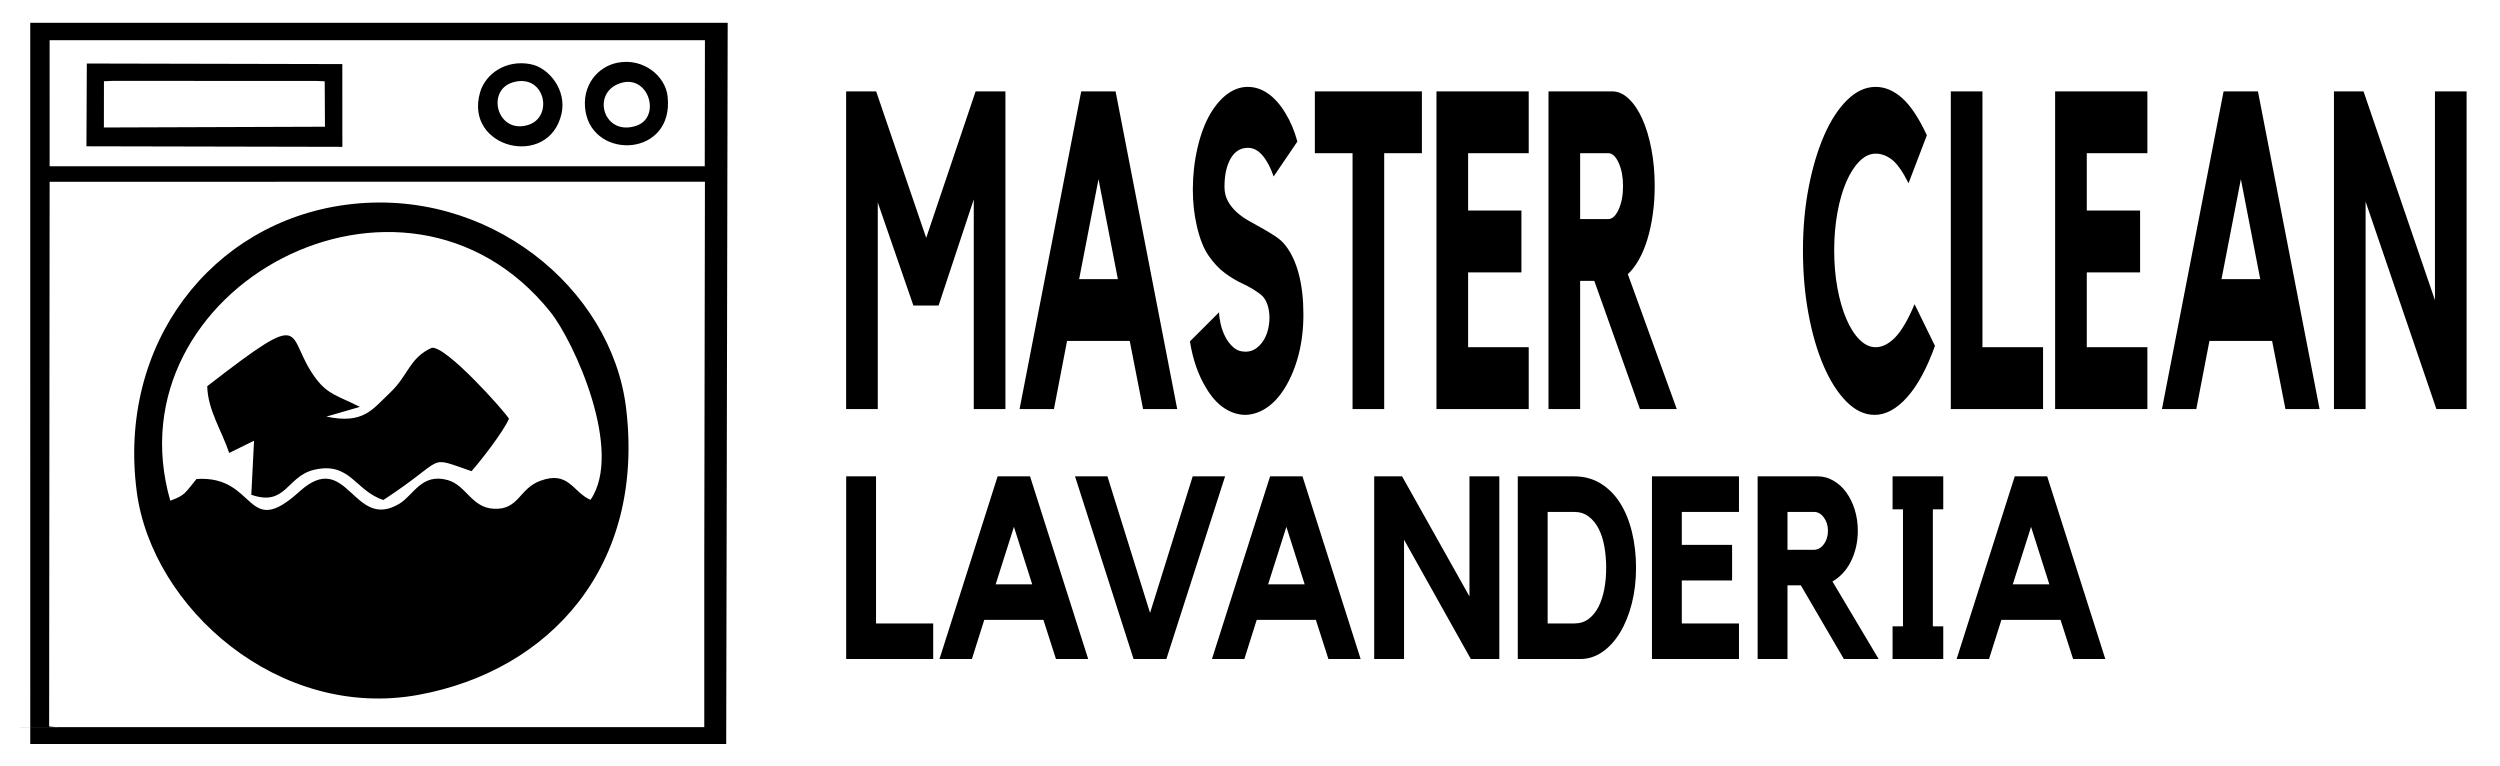
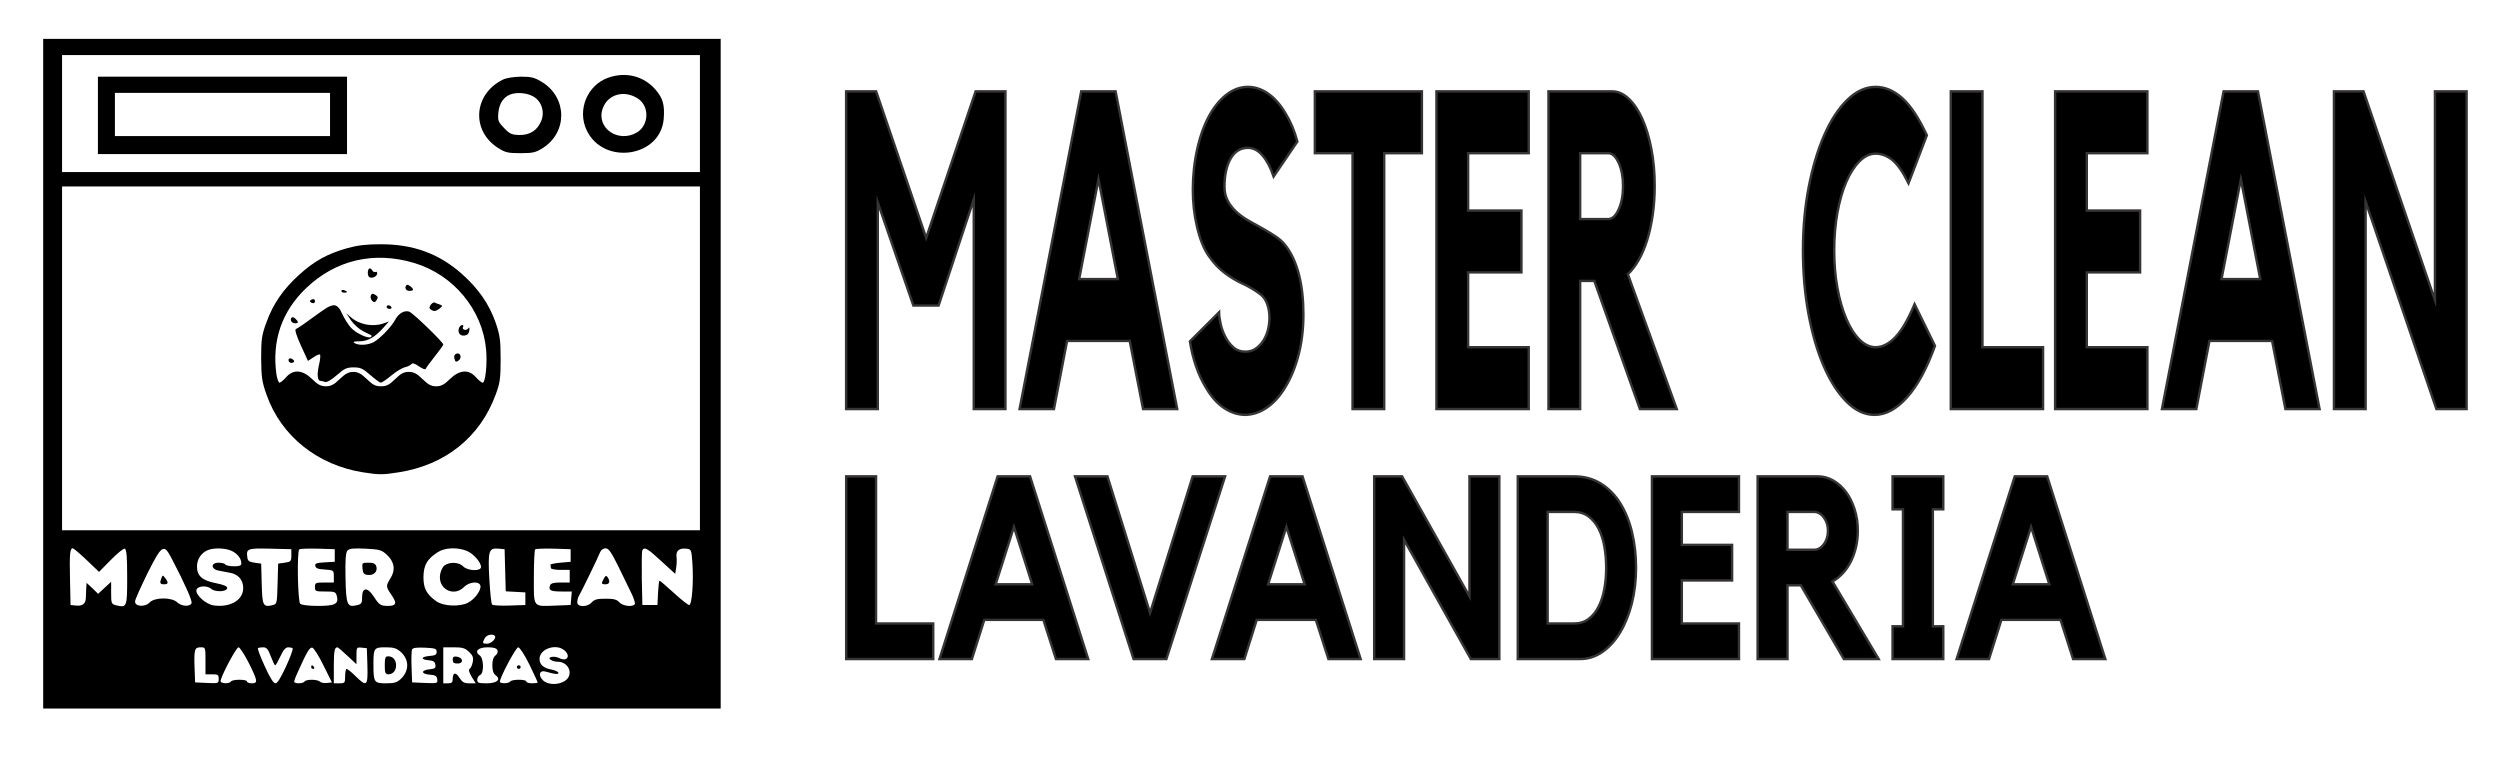
<svg xmlns="http://www.w3.org/2000/svg" xml:space="preserve" width="2421px" height="741px" version="1.1" shape-rendering="geometricPrecision" text-rendering="geometricPrecision" image-rendering="optimizeQuality" fill-rule="evenodd" clip-rule="evenodd" viewBox="0 0 2421 740.92">
  <g id="Capa_x0020_1">
-     <path d="M496.68 79.69c31.02,-9.12 39.96,33.57 14.69,41.31 -29.93,9.15 -41.01,-33.57 -14.69,-41.31zm47.12 30.29c5.09,-22.83 -12.1,-44.27 -29.64,-47.81 -23.9,-4.83 -44.03,9.09 -49.27,27.26 -15.74,54.56 66.92,74.35 78.91,20.55zm54.22 -28.44c29.39,-12.79 43.4,31.62 18.31,40.16 -30.87,10.5 -43.4,-29.24 -18.31,-40.16zm-30.98 26.31c7.86,47.5 85.86,44.05 79.48,-14.5 -2.19,-20.03 -23.6,-37.35 -48.16,-32.73 -19.81,3.73 -35.4,22.56 -31.32,47.23zm-466.38 -29.2l8.11 -0.37 197.93 0.06 7.75 0.36 0.24 43.98 -214.09 0.74 0.06 -44.77zm-16.95 62.98l247.83 0.53 -0.04 -80.14 -247.43 -0.55 -0.36 80.16zm116.98 232.32c0.49,23.2 14.19,43.25 21.26,64.65l24.07 -11.88 -2.66 52.37c33.54,11.74 34.29,-17.78 60.46,-24.09 35.45,-8.55 40.02,20.43 67.47,29.13 63.1,-41.15 40.41,-43.15 85.34,-27.88 9.28,-10.52 30.65,-37.94 36.27,-50.79 -4.71,-7.77 -60.62,-70.38 -74.68,-68.72 -21.63,9.52 -22.84,26.98 -40.58,43.6 -16.88,15.81 -25.31,30.72 -61.61,23.05l32.49 -9.41c-20.68,-10.51 -30.7,-11.64 -42.51,-27.3 -31.54,-41.86 -3.38,-71.63 -105.32,7.27zm-35.79 110.9c-59.11,-206.05 226.27,-359.36 367.98,-182.93 23.21,28.9 71.32,135.07 38.95,182.11 -17.41,-7.69 -21,-28.65 -48.69,-18.43 -20.55,7.58 -20.59,28.2 -44.84,27.05 -21.81,-1.03 -26.69,-22.75 -44.77,-27.8 -25.27,-7.05 -32.99,14.63 -46.79,22.93 -45,27.07 -50.01,-54.18 -96.78,-11.77 -52.62,47.72 -40.78,-16.11 -99.64,-12.19 -11.28,13.41 -10.27,15.44 -25.42,21.03zm170.2 -286.61c-130.32,17.25 -221.52,134.85 -202.66,277.96 14.84,112.61 137.7,221.56 273.03,196.61 127.16,-23.45 219.25,-124.58 200.85,-277.57 -13.99,-116.32 -133.9,-215.17 -271.22,-197zm-287.04 -22.25l634.59 -0.02 -0.63 366.05 0 162.08 -2.87 0 -681.05 0 57.45 0.13 -7.97 -0.77 0.48 -527.47zm-0.02 -137.09l18.17 0 612.94 0 3.5 0 -0.17 122.07 -634.42 0 -0.02 -122.07zm-18.74 681.52l19.88 0 647 0 7.08 0 1.43 -698.39 -675.4 0 0.01 698.39z" />
-     <path id="Master_x0020_Clean" fill-rule="nonzero" d="M944.78 88.44l28.87 0 0 307.64 -30.65 0 0 -203.07 -34.08 102.84 -24.4 0 -34.48 -99.8 0 200.03 -30.65 0 0 -307.64 29.07 0 48.46 141.89 47.86 -141.89zm135.55 0l59.68 307.64 -33.07 0 -12.9 -65.95 -60.7 0 -12.7 65.95 -33.28 0 59.69 -307.64 33.28 0zm2.21 181.81l-18.75 -96.76 -18.75 96.76 37.5 0zm162.33 -32.55c5.65,7.23 9.95,16.49 12.91,27.77 2.96,11.29 4.44,24.3 4.44,39.06 0,13.88 -1.55,26.83 -4.64,38.83 -3.09,12.01 -7.46,22.64 -13.11,31.89 -5.11,8.39 -10.92,14.83 -17.44,19.31 -6.52,4.49 -13.41,6.87 -20.67,7.16 -7.26,0 -14.18,-2.17 -20.77,-6.51 -6.59,-4.34 -12.44,-10.84 -17.54,-19.52 -7.67,-12.44 -12.91,-27.49 -15.73,-45.13l28.23 -28.2c0,2.89 0.47,6.5 1.41,10.84 0.94,4.34 2.42,8.54 4.44,12.59 2.01,4.05 4.63,7.52 7.86,10.41 3.23,2.89 7.19,4.34 11.9,4.34 3.76,0 7.09,-1.01 9.98,-3.04 2.89,-2.02 5.31,-4.55 7.26,-7.59 1.95,-3.04 3.43,-6.51 4.44,-10.41 1,-3.91 1.51,-7.89 1.51,-11.94 0,-4.62 -0.71,-8.97 -2.12,-13.02 -1.41,-4.04 -3.6,-7.23 -6.55,-9.54 -5.38,-4.05 -11.06,-7.45 -17.04,-10.2 -5.99,-2.74 -11.8,-6.22 -17.45,-10.41 -5.64,-4.2 -10.89,-9.76 -15.72,-16.71 -4.84,-6.94 -8.68,-16.63 -11.5,-29.07 -2.55,-10.99 -3.83,-22.71 -3.83,-35.15 0,-13.88 1.51,-27.33 4.54,-40.35 3.02,-13.02 7.16,-24.01 12.4,-32.98 4.97,-8.38 10.55,-14.82 16.74,-19.31 6.18,-4.48 12.7,-6.72 19.56,-6.72 6.85,0 13.41,2.17 19.66,6.51 6.25,4.34 11.86,10.7 16.83,19.09 4.85,7.81 8.68,16.92 11.5,27.34l-22.99 33.84c-2.82,-8.39 -6.35,-15.11 -10.59,-20.18 -4.23,-5.06 -8.97,-7.59 -14.21,-7.59 -7.26,0 -12.87,3.47 -16.84,10.41 -3.97,6.95 -5.95,16.06 -5.95,27.34 0,5.21 1.11,9.84 3.33,13.89 2.22,4.05 5.11,7.66 8.67,10.84 3.56,3.19 7.56,6.01 12,8.47 4.43,2.45 8.84,4.91 13.21,7.37 4.37,2.46 8.5,4.99 12.4,7.59 3.9,2.61 7.05,5.5 9.47,8.68zm28.44 -149.26l103.65 0 0 59.88 -36.5 0 0 247.76 -30.65 0 0 -247.76 -36.5 0 0 -59.88zm117.76 0l89.34 0 0 59.88 -58.68 0 0 55.54 51.62 0 0 59.88 -51.62 0 0 72.46 58.68 0 0 59.88 -89.34 0 0 -307.64zm211.34 91.55c0,9.84 -0.64,19.17 -1.92,27.99 -1.28,8.82 -3.06,16.92 -5.34,24.3 -2.29,7.38 -5.04,13.88 -8.27,19.53 -3.23,5.64 -6.72,10.19 -10.49,13.66l47.39 130.61 -35.69 0 -44.16 -124.1 -13.72 0 0 124.1 -30.65 0 0 -307.64 61.71 0c5.64,0 10.99,2.38 16.03,7.16 5.04,4.77 9.41,11.28 13.11,19.52 3.7,8.25 6.62,17.94 8.77,29.07 2.15,11.14 3.23,23.08 3.23,35.8zm-44.97 32.11c3.9,0 7.26,-3.11 10.08,-9.33 2.82,-6.22 4.23,-13.81 4.23,-22.78 0,-8.67 -1.41,-16.12 -4.23,-22.34 -2.82,-6.22 -6.18,-9.33 -10.08,-9.33l-27.23 0 0 63.78 27.23 0zm258.92 124.1c6.45,0 12.77,-3.18 18.96,-9.54 6.18,-6.37 12.43,-17.07 18.75,-32.12l19.76 40.36c-7.93,21.99 -16.97,38.62 -27.12,49.9 -10.15,11.28 -20.6,16.92 -31.36,16.92 -9.68,0 -18.75,-4.27 -27.22,-12.8 -8.47,-8.53 -15.83,-20.03 -22.08,-34.5 -6.25,-14.46 -11.16,-31.31 -14.72,-50.55 -3.57,-19.23 -5.35,-39.7 -5.35,-61.39 0,-21.7 1.85,-42.09 5.55,-61.19 3.7,-19.09 8.7,-35.87 15.02,-50.33 6.32,-14.46 13.78,-25.89 22.38,-34.28 8.61,-8.39 17.75,-12.58 27.43,-12.58 9.01,0 17.58,3.61 25.71,10.85 8.13,7.23 16.1,19.23 23.9,36.01l-17.75 46.43c-5.65,-11.28 -10.99,-18.88 -16.03,-22.78 -5.04,-3.91 -10.32,-5.86 -15.83,-5.86 -5.51,0 -10.72,2.46 -15.63,7.38 -4.91,4.92 -9.17,11.57 -12.8,19.96 -3.63,8.39 -6.49,18.29 -8.57,29.72 -2.09,11.43 -3.13,23.65 -3.13,36.67 0,13.01 1.04,25.16 3.13,36.45 2.08,11.28 4.94,21.18 8.57,29.72 3.63,8.53 7.89,15.26 12.8,20.17 4.91,4.92 10.12,7.38 15.63,7.38zm103.45 0l58.68 0 0 59.88 -89.33 0 0 -307.64 30.65 0 0 247.76zm70.37 -247.76l89.34 0 0 59.88 -58.68 0 0 55.54 51.62 0 0 59.88 -51.62 0 0 72.46 58.68 0 0 59.88 -89.34 0 0 -307.64zm196.41 0l59.69 307.64 -33.07 0 -12.9 -65.95 -60.7 0 -12.71 65.95 -33.27 0 59.69 -307.64 33.27 0zm2.22 181.81l-18.75 -96.76 -18.76 96.76 37.51 0zm169.19 -181.81l30.65 0 0 307.64 -29.24 0 -68.56 -200.9 0 200.9 -30.65 0 0 -307.64 28.63 0 69.17 202.2 0 -202.2z" />
-     <path fill-rule="nonzero" d="M848.35 603.73l55.36 0 0 34.43 -84.27 0 0 -176.9 28.91 0 0 142.47zm149.14 -142.47l56.31 176.9 -31.2 0 -12.17 -37.93 -57.26 0 -11.99 37.93 -31.38 0 56.3 -176.9 31.39 0zm2.09 104.54l-17.69 -55.64 -17.69 55.64 35.38 0zm155.42 -104.54l31.38 0 -56.87 176.9 -31.77 0 -56.69 -176.9 31.39 0 41.28 132.24 41.28 -132.24zm106.33 0l56.31 176.9 -31.2 0 -12.17 -37.93 -57.26 0 -11.98 37.93 -31.39 0 56.31 -176.9 31.38 0zm2.1 104.54l-17.69 -55.64 -17.7 55.64 35.39 0zm159.6 -104.54l28.91 0 0 176.9 -27.58 0 -64.68 -115.52 0 115.52 -28.91 0 0 -176.9 27.01 0 65.25 116.27 0 -116.27zm101.29 0c9.77,0 18.42,2.33 25.9,6.99 7.52,4.66 13.76,10.97 18.77,18.96 5.01,7.98 8.85,17.38 11.45,28.19 2.6,10.81 3.9,22.29 3.9,34.44 0,12.3 -1.37,23.82 -4.09,34.55 -2.73,10.73 -6.53,20.09 -11.35,28.07 -4.82,7.98 -10.53,14.26 -17.15,18.84 -6.6,4.57 -13.76,6.86 -21.53,6.86l-60.4 0 0 -176.9 54.5 0zm0.1 142.47c5.45,0 10.11,-1.46 13.98,-4.37 3.87,-2.91 7.07,-6.82 9.61,-11.81 2.53,-4.99 4.4,-10.73 5.61,-17.17 1.2,-6.49 1.8,-13.27 1.8,-20.42 0,-7.15 -0.57,-13.97 -1.71,-20.54 -1.14,-6.57 -2.98,-12.31 -5.51,-17.3 -2.54,-4.99 -5.77,-8.94 -9.71,-11.94 -3.93,-2.99 -8.62,-4.49 -14.07,-4.49l-25.68 0 0 108.04 25.68 0zm75.33 -142.47l84.27 0 0 34.43 -55.36 0 0 31.94 48.7 0 0 34.43 -48.7 0 0 41.67 55.36 0 0 34.43 -84.27 0 0 -176.9zm199.35 52.65c0,5.65 -0.6,11.02 -1.8,16.09 -1.21,5.07 -2.89,9.73 -5.05,13.97 -2.15,4.24 -4.75,7.98 -7.79,11.23 -3.05,3.24 -6.35,5.86 -9.9,7.86l44.71 75.1 -33.67 0 -41.66 -71.36 -12.94 0 0 71.36 -28.91 0 0 -176.9 58.21 0c5.32,0 10.37,1.37 15.12,4.12 4.76,2.74 8.88,6.48 12.37,11.22 3.48,4.74 6.24,10.32 8.27,16.72 2.03,6.41 3.04,13.27 3.04,20.59zm-42.42 18.46c3.68,0 6.85,-1.79 9.51,-5.37 2.67,-3.57 4,-7.94 4,-13.09 0,-4.99 -1.33,-9.28 -4,-12.85 -2.66,-3.58 -5.83,-5.37 -9.51,-5.37l-25.68 0 0 36.68 25.68 0zm125.17 -71.11l0 31.94 -10.08 0 0 113.27 10.08 0 0 31.69 -49.08 0 0 -31.69 10.08 0 0 -113.27 -10.08 0 0 -31.94 49.08 0zm100.63 0l56.31 176.9 -31.2 0 -12.17 -37.93 -57.26 0 -11.99 37.93 -31.38 0 56.3 -176.9 31.39 0zm2.09 104.54l-17.69 -55.64 -17.69 55.64 35.38 0z" />
+     <path id="Master_x0020_Clean" fill-rule="nonzero" stroke="#373435" stroke-width="2.36" stroke-miterlimit="22.926" d="M944.78 88.44l28.87 0 0 307.64 -30.65 0 0 -203.07 -34.08 102.84 -24.4 0 -34.48 -99.8 0 200.03 -30.65 0 0 -307.64 29.07 0 48.46 141.89 47.86 -141.89zm135.55 0l59.68 307.64 -33.07 0 -12.9 -65.95 -60.7 0 -12.7 65.95 -33.28 0 59.69 -307.64 33.28 0zm2.21 181.81l-18.75 -96.76 -18.75 96.76 37.5 0zm162.33 -32.55c5.65,7.23 9.95,16.49 12.91,27.77 2.96,11.29 4.44,24.3 4.44,39.06 0,13.88 -1.55,26.83 -4.64,38.83 -3.09,12.01 -7.46,22.64 -13.11,31.89 -5.11,8.39 -10.92,14.83 -17.44,19.31 -6.52,4.49 -13.41,6.87 -20.67,7.16 -7.26,0 -14.18,-2.17 -20.77,-6.51 -6.59,-4.34 -12.44,-10.84 -17.54,-19.52 -7.67,-12.44 -12.91,-27.49 -15.73,-45.13l28.23 -28.2c0,2.89 0.47,6.5 1.41,10.84 0.94,4.34 2.42,8.54 4.44,12.59 2.01,4.05 4.63,7.52 7.86,10.41 3.23,2.89 7.19,4.34 11.9,4.34 3.76,0 7.09,-1.01 9.98,-3.04 2.89,-2.02 5.31,-4.55 7.26,-7.59 1.95,-3.04 3.43,-6.51 4.44,-10.41 1,-3.91 1.51,-7.89 1.51,-11.94 0,-4.62 -0.71,-8.97 -2.12,-13.02 -1.41,-4.04 -3.6,-7.23 -6.55,-9.54 -5.38,-4.05 -11.06,-7.45 -17.04,-10.2 -5.99,-2.74 -11.8,-6.22 -17.45,-10.41 -5.64,-4.2 -10.89,-9.76 -15.72,-16.71 -4.84,-6.94 -8.68,-16.63 -11.5,-29.07 -2.55,-10.99 -3.83,-22.71 -3.83,-35.15 0,-13.88 1.51,-27.33 4.54,-40.35 3.02,-13.02 7.16,-24.01 12.4,-32.98 4.97,-8.38 10.55,-14.82 16.74,-19.31 6.18,-4.48 12.7,-6.72 19.56,-6.72 6.85,0 13.41,2.17 19.66,6.51 6.25,4.34 11.86,10.7 16.83,19.09 4.85,7.81 8.68,16.92 11.5,27.34l-22.99 33.84c-2.82,-8.39 -6.35,-15.11 -10.59,-20.18 -4.23,-5.06 -8.97,-7.59 -14.21,-7.59 -7.26,0 -12.87,3.47 -16.84,10.41 -3.97,6.95 -5.95,16.06 -5.95,27.34 0,5.21 1.11,9.84 3.33,13.89 2.22,4.05 5.11,7.66 8.67,10.84 3.56,3.19 7.56,6.01 12,8.47 4.43,2.45 8.84,4.91 13.21,7.37 4.37,2.46 8.5,4.99 12.4,7.59 3.9,2.61 7.05,5.5 9.47,8.68zm28.44 -149.26l103.65 0 0 59.88 -36.5 0 0 247.76 -30.65 0 0 -247.76 -36.5 0 0 -59.88zm117.76 0l89.34 0 0 59.88 -58.68 0 0 55.54 51.62 0 0 59.88 -51.62 0 0 72.46 58.68 0 0 59.88 -89.34 0 0 -307.64zm211.34 91.55c0,9.84 -0.64,19.17 -1.92,27.99 -1.28,8.82 -3.06,16.92 -5.34,24.3 -2.29,7.38 -5.04,13.88 -8.27,19.53 -3.23,5.64 -6.72,10.19 -10.49,13.66l47.39 130.61 -35.69 0 -44.16 -124.1 -13.72 0 0 124.1 -30.65 0 0 -307.64 61.71 0c5.64,0 10.99,2.38 16.03,7.16 5.04,4.77 9.41,11.28 13.11,19.52 3.7,8.25 6.62,17.94 8.77,29.07 2.15,11.14 3.23,23.08 3.23,35.8zm-44.97 32.11c3.9,0 7.26,-3.11 10.08,-9.33 2.82,-6.22 4.23,-13.81 4.23,-22.78 0,-8.67 -1.41,-16.12 -4.23,-22.34 -2.82,-6.22 -6.18,-9.33 -10.08,-9.33l-27.23 0 0 63.78 27.23 0zm258.92 124.1c6.45,0 12.77,-3.18 18.96,-9.54 6.18,-6.37 12.43,-17.07 18.75,-32.12l19.76 40.36c-7.93,21.99 -16.97,38.62 -27.12,49.9 -10.15,11.28 -20.6,16.92 -31.36,16.92 -9.68,0 -18.75,-4.27 -27.22,-12.8 -8.47,-8.53 -15.83,-20.03 -22.08,-34.5 -6.25,-14.46 -11.16,-31.31 -14.72,-50.55 -3.57,-19.23 -5.35,-39.7 -5.35,-61.39 0,-21.7 1.85,-42.09 5.55,-61.19 3.7,-19.09 8.7,-35.87 15.02,-50.33 6.32,-14.46 13.78,-25.89 22.38,-34.28 8.61,-8.39 17.75,-12.58 27.43,-12.58 9.01,0 17.58,3.61 25.71,10.85 8.13,7.23 16.1,19.23 23.9,36.01l-17.75 46.43c-5.65,-11.28 -10.99,-18.88 -16.03,-22.78 -5.04,-3.91 -10.32,-5.86 -15.83,-5.86 -5.51,0 -10.72,2.46 -15.63,7.38 -4.91,4.92 -9.17,11.57 -12.8,19.96 -3.63,8.39 -6.49,18.29 -8.57,29.72 -2.09,11.43 -3.13,23.65 -3.13,36.67 0,13.01 1.04,25.16 3.13,36.45 2.08,11.28 4.94,21.18 8.57,29.72 3.63,8.53 7.89,15.26 12.8,20.17 4.91,4.92 10.12,7.38 15.63,7.38zm103.45 0l58.68 0 0 59.88 -89.33 0 0 -307.64 30.65 0 0 247.76zm70.37 -247.76l89.34 0 0 59.88 -58.68 0 0 55.54 51.62 0 0 59.88 -51.62 0 0 72.46 58.68 0 0 59.88 -89.34 0 0 -307.64zm196.41 0l59.69 307.64 -33.07 0 -12.9 -65.95 -60.7 0 -12.71 65.95 -33.27 0 59.69 -307.64 33.27 0zm2.22 181.81l-18.75 -96.76 -18.76 96.76 37.51 0zm169.19 -181.81l30.65 0 0 307.64 -29.24 0 -68.56 -200.9 0 200.9 -30.65 0 0 -307.64 28.63 0 69.17 202.2 0 -202.2z" />
+     <path fill-rule="nonzero" stroke="#373435" stroke-width="2.36" stroke-miterlimit="22.926" d="M848.35 603.73l55.36 0 0 34.43 -84.27 0 0 -176.9 28.91 0 0 142.47zm149.14 -142.47l56.31 176.9 -31.2 0 -12.17 -37.93 -57.26 0 -11.99 37.93 -31.38 0 56.3 -176.9 31.39 0zm2.09 104.54l-17.69 -55.64 -17.69 55.64 35.38 0zm155.42 -104.54l31.38 0 -56.87 176.9 -31.77 0 -56.69 -176.9 31.39 0 41.28 132.24 41.28 -132.24zm106.33 0l56.31 176.9 -31.2 0 -12.17 -37.93 -57.26 0 -11.98 37.93 -31.39 0 56.31 -176.9 31.38 0zm2.1 104.54l-17.69 -55.64 -17.7 55.64 35.39 0zm159.6 -104.54l28.91 0 0 176.9 -27.58 0 -64.68 -115.52 0 115.52 -28.91 0 0 -176.9 27.01 0 65.25 116.27 0 -116.27zm101.29 0c9.77,0 18.42,2.33 25.9,6.99 7.52,4.66 13.76,10.97 18.77,18.96 5.01,7.98 8.85,17.38 11.45,28.19 2.6,10.81 3.9,22.29 3.9,34.44 0,12.3 -1.37,23.82 -4.09,34.55 -2.73,10.73 -6.53,20.09 -11.35,28.07 -4.82,7.98 -10.53,14.26 -17.15,18.84 -6.6,4.57 -13.76,6.86 -21.53,6.86l-60.4 0 0 -176.9 54.5 0zm0.1 142.47c5.45,0 10.11,-1.46 13.98,-4.37 3.87,-2.91 7.07,-6.82 9.61,-11.81 2.53,-4.99 4.4,-10.73 5.61,-17.17 1.2,-6.49 1.8,-13.27 1.8,-20.42 0,-7.15 -0.57,-13.97 -1.71,-20.54 -1.14,-6.57 -2.98,-12.31 -5.51,-17.3 -2.54,-4.99 -5.77,-8.94 -9.71,-11.94 -3.93,-2.99 -8.62,-4.49 -14.07,-4.49l-25.68 0 0 108.04 25.68 0zm75.33 -142.47l84.27 0 0 34.43 -55.36 0 0 31.94 48.7 0 0 34.43 -48.7 0 0 41.67 55.36 0 0 34.43 -84.27 0 0 -176.9zm199.35 52.65c0,5.65 -0.6,11.02 -1.8,16.09 -1.21,5.07 -2.89,9.73 -5.05,13.97 -2.15,4.24 -4.75,7.98 -7.79,11.23 -3.05,3.24 -6.35,5.86 -9.9,7.86l44.71 75.1 -33.67 0 -41.66 -71.36 -12.94 0 0 71.36 -28.91 0 0 -176.9 58.21 0c5.32,0 10.37,1.37 15.12,4.12 4.76,2.74 8.88,6.48 12.37,11.22 3.48,4.74 6.24,10.32 8.27,16.72 2.03,6.41 3.04,13.27 3.04,20.59zm-42.42 18.46c3.68,0 6.85,-1.79 9.51,-5.37 2.67,-3.57 4,-7.94 4,-13.09 0,-4.99 -1.33,-9.28 -4,-12.85 -2.66,-3.58 -5.83,-5.37 -9.51,-5.37l-25.68 0 0 36.68 25.68 0zm125.17 -71.11l0 31.94 -10.08 0 0 113.27 10.08 0 0 31.69 -49.08 0 0 -31.69 10.08 0 0 -113.27 -10.08 0 0 -31.94 49.08 0zm100.63 0l56.31 176.9 -31.2 0 -12.17 -37.93 -57.26 0 -11.99 37.93 -31.38 0 56.3 -176.9 31.39 0zm2.09 104.54l-17.69 -55.64 -17.69 55.64 35.38 0z" />
+     <g id="_2945911546336">
+       <path fill-rule="nonzero" d="M41.82 361.84l0 324.24 328.05 0 328.04 0 0 -324.24 0 -324.24 -328.04 0 -328.05 0 0 324.24zm635.99 -251.89l0 56.65 -308.86 0 -308.85 0 0 -56.65 0 -56.66 308.85 0 308.86 0 0 56.66zm0 237.07l0 166.48 -308.86 0 -308.85 0 0 -166.48 0 -166.47 308.85 0 308.86 0 0 166.47zm-593.95 195.25l12.06 11.5 11.33 -11.5c6.21,-6.45 12.43,-11.34 13.52,-10.99 1.83,0.7 2.38,7.67 2.38,27.72 0,29.29 -0.18,29.64 -11.15,27.02 -4.02,-1.04 -4.38,-1.92 -4.38,-11.85l0 -10.81 -6.22 5.75 -6.39 5.93 -5.49 -5.4 -5.66 -5.23 -0.37 5.4c-0.18,3.14 -0.36,7.32 -0.36,9.41 -0.19,5.41 -3.48,7.85 -9.51,7.15l-5.3 -0.52 -0.54 -25.28c-0.55,-24.75 0,-29.63 2.74,-29.63 0.73,0 6.76,5.05 13.34,11.33l0 0zm82.24 -1.75c13.52,25.98 20.28,41.32 19.37,43.58 -1.46,3.66 -9.69,3.14 -13.89,-0.87 -5.3,-5.05 -21.75,-4.88 -26.5,0 -4.75,5.06 -14.8,4.18 -14.26,-1.04 0.19,-2.1 5.85,-14.47 12.25,-27.55 13.71,-27.19 15.53,-28.41 23.03,-14.12l0 0zm58.48 -6.97c5.66,2.79 9.14,7.5 9.14,12.03 0,2.09 -1.83,2.79 -7.13,2.79 -4.02,0 -7.86,-0.87 -8.41,-1.75 -0.55,-1.04 -3.47,-1.74 -6.58,-1.74 -7.67,0 -7.49,6.28 0.19,7.67 3.1,0.52 8.04,1.57 10.96,2.09 8.04,1.4 12.79,6.98 12.79,14.82 0,11.68 -12.79,19.17 -28.87,16.73 -7.49,-1.21 -17.36,-10.11 -16.45,-14.81 0.73,-4.01 10.05,-4.88 14.26,-1.22 4.02,3.48 15.53,2.96 15.53,-0.87 0,-1.57 -3.47,-3.14 -10.78,-4.54 -13.34,-2.61 -18.46,-6.97 -18.46,-16.21 0,-7.15 4.2,-13.42 10.96,-16.04 6.04,-2.26 17.18,-1.74 22.85,1.05zm57.57 4.36c0,5.58 -0.55,6.1 -6.4,6.97l-6.4 0.87 -0.54 19.53c-0.55,19.17 -0.55,19.7 -4.94,20.74 -9.14,2.09 -9.87,0.52 -10.42,-20.57l-0.54 -19.7 -6.4 -0.87c-4.93,-0.7 -6.58,-1.74 -6.95,-4.88 -1.27,-8.72 -0.18,-9.24 21.94,-8.72l20.65 0.53 0 6.1 0 0zm42.03 0l0 6.1 -9.69 0.52c-8.04,0.52 -9.68,1.05 -9.13,3.49 0.36,2.27 2.74,3.14 9.32,3.48 8.4,0.53 8.59,0.7 8.59,6.63l0 5.93 -9.14 0c-8.59,0 -9.14,0.34 -9.14,4.35 0,4.19 0.55,4.36 10.05,4.36 9.14,0 10.05,0.35 11.15,4.36 2.01,7.67 -1.64,9.59 -18.28,9.59 -9.13,0 -15.9,-0.87 -17.18,-2.09 -2.37,-2.27 -3.28,-50.38 -0.91,-52.65 0.73,-0.7 8.77,-0.87 17.91,-0.7l16.45 0.53 0 6.1 0 0zm50.26 -0.87c7.49,6.79 8.77,14.81 3.83,22.66 -4.75,7.84 -4.75,8.19 0.92,16.56 5.48,7.84 4.57,10.46 -3.47,10.46 -7.31,0 -8.59,-1.05 -13.89,-9.24 -5.85,-9.07 -11.15,-8.89 -11.15,0.52 0,6.1 -0.55,6.98 -4.94,8.02 -9.5,2.27 -10.6,0 -11.14,-26.32 -0.37,-17.09 0.18,-24.58 1.82,-26.5 1.83,-2.09 5.49,-2.44 17.37,-1.92 13.7,0.7 15.71,1.22 20.65,5.76l0 0zm77.49 -3.66c6.39,2.61 13.88,10.98 13.88,15.68 0,4.36 -13.16,3.84 -17.36,-0.69 -3.84,-4.01 -12.97,-4.54 -17.91,-0.87 -1.83,1.22 -3.84,5.4 -4.38,9.06 -2.01,13.95 13.34,21.79 23.21,11.85 4.75,-4.88 14.07,-5.92 15.71,-1.74 1.65,4.01 -5.11,13.6 -12.06,17.08 -8.22,4.01 -23.76,3.32 -30.52,-1.56 -9.5,-6.8 -12.43,-12.38 -12.43,-23.36 0.19,-11.51 3.29,-17.26 13.71,-24.06 6.95,-4.53 18.82,-5.06 28.15,-1.39zm37.28 18.82l0.55 20.4 9.5 0.52 9.5 0.52 0 6.1 0 6.11 -15.35 0.52c-8.41,0.35 -16.08,-0.18 -16.81,-0.87 -0.92,-0.87 -2.01,-12.2 -2.75,-25.28 -1.46,-27.02 -0.54,-29.81 9.14,-28.94l5.67 0.53 0.55 20.39 0 0zm63.41 -14.29l0 6.1 -10.05 0.87c-5.48,0.52 -9.87,1.39 -9.5,2.09 0.18,0.87 0.36,2.09 0.36,3.14 0,0.87 4.21,1.74 9.14,1.74l9.14 0 0 6.1 0 6.11 -8.96 0c-6.39,0 -9.32,0.69 -10.05,2.78 -1.83,4.71 0.55,5.93 10.97,5.93l10.05 0 -0.55 6.45 -0.55 6.63 -13.7 0.52c-23.4,0.87 -21.93,2.79 -21.93,-27.37 0,-14.12 0.55,-26.32 1.28,-27.02 0.73,-0.7 8.77,-0.87 17.91,-0.7l16.44 0.53 0 6.1 0 0zm45.87 9.93c4.57,9.42 10.42,21.27 12.8,26.33 2.56,5.05 4.02,9.93 3.47,10.81 -2.01,3.13 -11.7,1.91 -14.99,-1.75 -2.56,-2.79 -5.48,-3.49 -13.34,-3.49 -7.86,0 -10.78,0.7 -13.34,3.49 -4.2,4.88 -14.07,4.88 -14.07,0 0,-1.92 0.73,-4.88 1.83,-6.62 2.19,-3.66 18.09,-36.26 20.28,-41.84 0.92,-2.27 3.11,-3.84 5.3,-3.84 2.93,0 5.48,3.66 12.06,16.91l0 0zm41.86 -4.53l13.52 12.38 0.91 -5.75c0.55,-3.32 0.73,-8.02 0.37,-10.64 -0.73,-5.92 2.56,-8.71 9.32,-8.02 4.93,0.53 5.12,0.87 6.03,13.6 1.28,18.48 -0.37,40.97 -3.11,40.97 -1.09,0 -7.86,-5.23 -14.98,-11.86 -7.13,-6.45 -13.16,-11.68 -13.71,-11.68 -0.55,0 -1.1,5.23 -1.46,11.68l-0.55 11.86 -7.31 0 -7.31 0 -0.55 -25.28c-0.18,-13.77 0,-26.15 0.37,-27.37 1.83,-4.18 5.12,-2.27 18.46,10.11l0 0zm-161.2 72.35c2.02,2.09 -3.28,7.67 -7.31,7.67 -4.75,0 -4.93,-0.53 -2.37,-5.41 1.83,-3.14 7.31,-4.53 9.68,-2.26zm-280.16 24.23l0 13.07 6.4 0c5.66,0 6.4,0.52 6.4,4.36 0,4.36 -0.19,4.53 -11.34,4.01l-11.51 -0.53 -0.55 -14.64c-0.55,-17.43 0,-19.35 6.03,-19.35 4.57,0 4.57,0.18 4.57,13.08zm41.85 1.91c8.78,17.61 9.14,19.88 2.93,19.88 -2.56,0 -4.57,-0.87 -4.57,-1.75 0,-2.26 -14.07,-2.26 -15.54,0 -1.64,2.44 -10.05,2.1 -10.05,-0.35 0,-4.18 15.17,-32.77 17.36,-32.77 1.28,0 5.67,6.8 9.87,14.99zm21.39 -6.27c1.82,4.71 3.65,8.71 4.2,8.71 0.73,0 2.92,-4 5.12,-8.71 2.74,-6.1 5.11,-8.72 7.49,-8.72 1.83,0 3.84,0.35 4.39,1.05 0.54,0.52 -2.2,8.37 -6.4,17.43 -4.94,10.81 -8.41,16.39 -10.24,16.39 -2.01,0 -5.48,-5.58 -10.41,-16.56 -4.21,-9.07 -7.13,-16.91 -6.58,-17.44 0.55,-0.52 2.74,-0.87 5.12,-0.87 3.1,0 4.75,1.75 7.31,8.72l0 0zm50.98 8.71l8.23 16.57 -4.75 0.52c-2.75,0.35 -5.67,-0.18 -6.77,-1.22 -2.55,-2.44 -13.52,-2.44 -14.98,-0.18 -1.46,2.27 -10.05,2.27 -10.05,0.18 0,-0.87 1.46,-5.06 3.47,-9.24 8.95,-20.05 11.51,-24.23 14.07,-23.71 1.46,0.35 6.4,8.02 10.78,17.08zm23.21 -9.24l8.78 8.2 0 -8.37c0,-8.02 0.18,-8.19 5.11,-7.67l4.94 0.52 0.55 16.91c0.54,19.88 -0.55,20.92 -11.52,10.11 -3.84,-3.83 -7.86,-6.97 -8.59,-6.97 -0.73,0 -1.46,3.14 -1.46,6.97 0,6.63 -0.36,6.98 -5.48,6.98l-5.48 0 0 -16.22c0,-14.99 0.73,-18.65 3.47,-18.65 0.55,0 4.93,3.66 9.68,8.2l0 -0.01zm51.36 -4c8.59,7.49 8.77,18.47 0.36,26.49 -3.65,3.32 -6.21,4.19 -14.25,4.19 -11.7,0 -12.25,-0.87 -12.25,-18.66 0,-15.51 0.55,-16.21 11.88,-16.21 7.5,0 10.42,0.87 14.26,4.19l0 0zm35.09 0.17c0,2.79 -1.47,3.66 -6.77,4.01 -8.59,0.7 -9.13,3.49 -0.91,4.18 4.39,0.35 6.03,1.4 6.4,4.36 0.55,3.14 -0.37,3.84 -5.3,4.36 -8.59,0.7 -8.96,4.53 -0.37,5.23 5.67,0.35 7.13,1.22 7.49,4.53 0.55,3.84 0.19,4.01 -11.88,3.49l-12.42 -0.53 -0.55 -14.64c-0.37,-8.02 0,-15.86 0.37,-17.08 0.73,-1.74 4.02,-2.27 12.42,-1.92 10.05,0.52 11.52,0.87 11.52,4.01l0 0zm31.43 0.17c3.66,3.49 4.39,5.41 3.47,9.94 -0.55,2.96 -2.01,5.93 -3.1,6.45 -1.1,0.87 -0.37,3.49 2.01,7.5l4.02 6.45 -6.22 0c-4.93,0 -6.76,-1.05 -9.5,-5.23 -3.47,-5.93 -6.58,-5.41 -6.58,1.04 0,3.32 -0.91,4.19 -4.57,4.19l-4.57 0 0 -17.44 0 -17.43 10.06 0c8.59,0 10.96,0.7 14.98,4.53l0 0zm27.41 -1.74c0.74,1.74 -0.18,3.84 -1.82,5.06 -2.01,1.39 -3.11,4.7 -3.11,9.58 0,4.89 1.1,8.2 3.11,9.59 5.66,4.01 1.64,7.85 -8.59,7.85 -8.04,0 -9.14,-0.53 -9.14,-3.49 0,-1.92 1.28,-4.01 2.74,-4.53 4.02,-1.57 3.66,-16.21 -0.37,-19 -5.48,-3.84 -1.64,-7.85 7.68,-7.85 6.03,0 8.59,0.87 9.5,2.79l0 0zm30.89 13.77c4.39,9.07 8.04,16.91 8.04,17.44 0,0.52 -2.38,0.87 -5.48,0.87 -2.93,0 -5.49,-0.87 -5.49,-1.75 0,-2.26 -14.07,-2.26 -15.53,0 -1.46,2.1 -10.05,2.27 -10.05,0.18 0,-4.19 15.53,-33.3 17.73,-33.3 1.46,0 6.21,7.32 10.78,16.56zm33.99 -13.59c6.4,5.4 2.56,11.33 -4.93,7.49 -5.12,-2.61 -12.61,-0.87 -8.23,1.74 1.46,1.05 4.39,1.75 6.4,1.75 11.33,0 16.08,12.9 7.13,18.65 -6.77,4.18 -16.45,3.84 -21.2,-0.7 -4.94,-4.88 -3.29,-10.11 2.74,-8.36 8.95,2.61 12.24,2.96 12.24,1.22 0,-1.05 -2.92,-2.44 -6.39,-3.14 -8.04,-1.4 -11.88,-4.88 -11.88,-10.46 0,-9.59 16.08,-15.17 24.12,-8.19l0 0z" />
+       <path fill-rule="nonzero" d="M589.36 75.08c-20.47,6.98 -30.71,31.21 -21.2,51.08 16.26,34.17 71.27,26.15 74.56,-10.81 1.1,-13.94 -0.73,-20.39 -8.22,-28.94 -11.52,-12.9 -28.33,-17.08 -45.14,-11.33zm28.51 20.4c11.33,7.49 10.6,25.8 -1.1,32.77 -18.28,10.63 -39.84,-4.53 -33.08,-23.36 4.93,-13.77 21.02,-18.13 34.18,-9.41l0 0z" />
+       <path fill-rule="nonzero" d="M94.82 111.69l0 37.48 120.62 0 120.62 0 0 -37.48 0 -37.48 -120.62 0 -120.62 0 0 37.48zm224.79 -0.87l0 20.92 -104.17 0 -104.17 0 0 -20.92 0 -20.92 104.17 0 104.17 0 0 20.92z" />
+       <path fill-rule="nonzero" d="M486.83 77.17c-28.51,14.12 -30.7,49.69 -4.2,66.25 6.58,4.18 9.32,4.88 21.38,4.88 12.24,0 14.8,-0.7 21.75,-5.06 24.12,-15.51 23.57,-48.98 -1.1,-63.97 -7.13,-4.36 -10.23,-5.06 -20.28,-5.06 -7.31,0.17 -14.26,1.22 -17.55,2.96zm29.61 16.22c8.04,4.53 11.33,14.81 7.67,23.7 -3.65,9.07 -10.96,13.78 -21.2,13.6 -7.31,-0.17 -9.32,-1.04 -14.8,-6.8 -5.66,-5.92 -6.21,-7.14 -5.48,-14.99 0.91,-8.89 4.93,-14.82 11.51,-17.43 6.4,-2.44 16.27,-1.57 22.3,1.92l0 0z" />
+       <path fill-rule="nonzero" d="M336.06 240.34c-19.01,5.4 -31.62,12.38 -46.06,25.45 -15.53,13.95 -25.58,28.42 -31.98,46.37 -4.57,12.2 -5.12,16.56 -5.12,34.86 0.19,18.31 0.74,22.67 5.3,35.39 14.08,39.92 49.35,67.99 93.39,74.96 15.54,2.44 19.01,2.44 34.36,0 44.96,-6.97 78.77,-33.82 93.94,-74.96 4.2,-11.15 4.93,-15.51 4.93,-34.51 0,-19 -0.73,-23.54 -4.93,-35.74 -6.22,-17.61 -16.27,-32.25 -31.99,-46.37 -22.47,-20.22 -47.69,-29.46 -79.86,-29.29 -13.34,0 -21.93,1.05 -31.98,3.84l0 0zm65.06 14.29c38.01,11.34 66.16,45.33 69.63,83.85 1.28,14.12 -0.73,32.08 -3.29,32.08 -1.1,0 -4.02,-2.44 -6.58,-5.23 -6.94,-8.02 -15.9,-7.32 -25.22,1.74 -5.48,5.41 -8.59,6.98 -13.16,6.98 -4.75,0 -7.86,-1.57 -13.34,-6.98 -5.48,-5.4 -8.59,-6.97 -13.34,-6.97 -4.57,0 -7.68,1.57 -13.16,6.97 -5.66,5.58 -8.41,6.98 -13.71,6.98 -5.3,0 -8.04,-1.4 -13.7,-6.98 -5.49,-5.23 -8.59,-6.97 -13.16,-6.97 -4.39,0 -7.68,1.74 -13.16,6.97 -5.48,5.41 -8.59,6.98 -13.34,6.98 -4.75,0 -7.86,-1.57 -13.34,-6.98 -9.32,-9.06 -18.28,-9.76 -25.22,-1.74 -2.56,2.96 -5.48,5.23 -6.4,5.23 -0.91,0 -2.19,-3.66 -2.92,-8.02 -4.57,-32.6 5.12,-61.01 28.87,-83.68 28.51,-27.19 65.61,-35.9 104.54,-24.23l0 0z" />
+       <path fill-rule="nonzero" d="M357.44 260.04c-1.83,1.74 -1.64,7.32 0.37,8.37 2.56,1.56 7.49,-0.88 7.49,-3.66 0,-1.4 -0.73,-2.1 -1.65,-1.4 -1.09,0.52 -2.55,-0.35 -3.28,-1.74 -0.92,-1.57 -2.2,-2.09 -2.93,-1.57l0 0z" />
+       <path fill-rule="nonzero" d="M393.81 275.9c-2.38,2.27 -0.91,5.75 2.56,5.75 2.01,0 3.65,-0.52 3.65,-1.04 0,-1.92 -5.11,-5.75 -6.21,-4.71l0 0z" />
+       <path fill-rule="nonzero" d="M330.58 281.65c0,1.05 1.28,1.75 2.74,1.75 1.46,0 2.74,-0.35 2.74,-0.7 0,-0.35 -1.28,-1.05 -2.74,-1.74 -1.46,-0.53 -2.74,-0.18 -2.74,0.69z" />
+       <path fill-rule="nonzero" d="M359.09 286.19c-0.55,1.57 0,3.66 1.27,5.05 2.02,1.92 2.75,1.74 4.39,-0.7 1.65,-2.44 1.28,-3.48 -1.28,-5.05 -2.56,-1.57 -3.47,-1.4 -4.38,0.7z" />
+       <path fill-rule="nonzero" d="M301.52 290.2c-1.83,1.04 -1.83,1.74 -0.18,2.78 2.37,1.4 4.38,0.18 3.47,-2.44 -0.55,-1.04 -1.83,-1.22 -3.29,-0.34l0 0z" />
+       <path fill-rule="nonzero" d="M417.02 295.25c-1.65,2.62 -1.46,3.66 1.09,5.06 2.38,1.39 4.03,1.04 7.13,-1.22 3.48,-2.79 3.66,-3.14 0.73,-4.19 -1.64,-0.52 -4.02,-1.39 -4.93,-1.92 -1.1,-0.52 -2.74,0.53 -4.02,2.27z" />
+       <path fill-rule="nonzero" d="M317.05 297.69c-2.01,1.05 -9.14,6.1 -16.08,11.16 -6.76,5.05 -13.34,9.41 -14.44,9.76 -1.28,0.35 0.37,6.1 4.75,15.69l6.95 15.17 5.3 -3.49c2.92,-2.09 5.85,-3.14 6.39,-2.62 0.55,0.53 0.19,5.23 -1.09,10.29 -2.01,9.06 -1.46,15.17 1.64,15.17 0.92,0 2.74,0.52 4.39,1.04 1.64,0.52 6.03,-1.92 11.33,-6.62 7.31,-6.45 9.69,-7.5 16.26,-7.5 6.58,0 8.96,1.05 16.09,7.32 4.75,4.19 9.32,7.5 10.23,7.5 0.92,0 5.67,-3.14 10.24,-6.97 4.56,-3.84 10.6,-7.5 13.34,-8.02 2.74,-0.7 5.48,-2.09 6.21,-3.14 0.91,-1.22 3.29,-0.35 7.13,2.27 3.47,2.44 6.21,3.48 6.58,2.44 0.36,-1.05 4.38,-6.45 8.77,-12.03 4.57,-5.76 8.22,-10.81 8.22,-11.51 0,-2.26 -29.6,-30.85 -33.08,-31.9 -4.75,-1.39 -10.23,1.74 -13.52,8.02 -4.02,7.32 -15.17,18.65 -21.2,21.79 -5.85,2.79 -14.07,3.14 -18.09,0.7 -2.01,-1.22 -0.73,-1.74 4.75,-1.74 8.04,0 15.17,-4.02 23.58,-13.6l4.93 -5.58 -4.93 1.74c-10.42,3.84 -23.58,1.4 -31.8,-5.75l-4.39 -3.84 4.39 6.8c2.55,3.66 7.67,8.37 11.69,10.46 4.02,1.92 7.68,3.84 8.04,4.01 0.37,0.35 0.37,1.05 -0.36,1.57 -2.19,2.09 -14.07,-3.31 -19.19,-8.72 -2.93,-3.13 -6.76,-9.41 -8.77,-13.77 -3.66,-8.54 -7.13,-10.11 -14.26,-6.1l0 0z" />
+       <path fill-rule="nonzero" d="M374.44 297.34c0,0.87 1.28,1.75 2.92,1.75 1.46,0 2.19,-0.88 1.64,-1.75 -0.54,-1.04 -1.82,-1.74 -2.92,-1.74 -0.91,0 -1.64,0.7 -1.64,1.74z" />
+       <path fill-rule="nonzero" d="M282.15 307.8c-1.47,2.44 0.54,5.23 3.83,5.23 3.29,0 3.29,-1.39 0,-4.53 -1.64,-1.57 -3.1,-1.74 -3.83,-0.7z" />
+       <path fill-rule="nonzero" d="M444.61 317.39c-1.82,4.36 0.74,8.19 5.12,7.5 2.92,-0.35 4.39,-1.92 4.75,-4.89 0.37,-3.13 0,-3.66 -1.09,-1.91 -2.01,2.61 -6.58,1.04 -4.94,-1.75 0.73,-0.87 0.18,-1.57 -0.91,-1.57 -1.1,0 -2.38,1.22 -2.93,2.62l0 0z" />
+       <path fill-rule="nonzero" d="M441.87 342.49c-1.82,0.7 -2.37,2.27 -1.82,4.88 0.91,3.14 1.64,3.49 4.02,1.75 3.65,-2.62 1.82,-8.2 -2.2,-6.63z" />
+       <path fill-rule="nonzero" d="M279.4 348.77c0,1.39 1.28,2.61 2.75,2.61 1.46,0 2.74,-0.69 2.74,-1.57 0,-0.87 -1.28,-1.91 -2.74,-2.61 -1.65,-0.52 -2.75,0 -2.75,1.57z" />
+       <path fill-rule="nonzero" d="M156.41 559.52c-2.01,4.88 -1.46,6.28 2.38,6.28 4.2,0 4.56,-1.57 1.28,-5.93 -2.38,-3.13 -2.56,-3.13 -3.66,-0.35l0 0z" />
+       <path fill-rule="nonzero" d="M351.04 550.46c0.37,4.71 1.47,5.93 5.3,6.27 5.67,0.7 9.69,-3.48 8.05,-8.36 -0.92,-2.62 -2.75,-3.49 -7.5,-3.49 -6.21,0 -6.39,0.17 -5.85,5.58z" />
+       <path fill-rule="nonzero" d="M584.79 560.22c-2.74,4.88 -2.56,5.58 1.64,5.58 3.84,0 4.75,-2.79 2.01,-6.8 -1.28,-1.92 -2.01,-1.74 -3.65,1.22z" />
+       <path fill-rule="nonzero" d="M301.34 645.99c0,0.87 0.91,1.74 2.01,1.74 0.91,0 1.27,-0.87 0.73,-1.74 -0.55,-1.05 -1.47,-1.75 -2.01,-1.75 -0.37,0 -0.73,0.7 -0.73,1.75z" />
+       <path fill-rule="nonzero" d="M372.61 644.24c0,7.15 0.55,8.72 3.29,8.72 4.57,0 7.67,-3.49 7.67,-8.72 0,-5.22 -3.1,-8.71 -7.67,-8.71 -2.74,0 -3.29,1.57 -3.29,8.71z" />
+       <path fill-rule="nonzero" d="M438.4 638.84c0,2.79 1.1,3.66 4.75,3.66 6.03,0 5.48,-5.75 -0.73,-6.62 -3.11,-0.53 -4.02,0.35 -4.02,2.96l0 0z" />
+       <path fill-rule="nonzero" d="M500.54 645.99c0,0.87 0.91,1.74 1.82,1.74 1.1,0 1.83,-0.87 1.83,-1.74 0,-1.05 -0.73,-1.75 -1.83,-1.75 -0.91,0 -1.82,0.7 -1.82,1.75z" />
+     </g>
  </g>
</svg>
